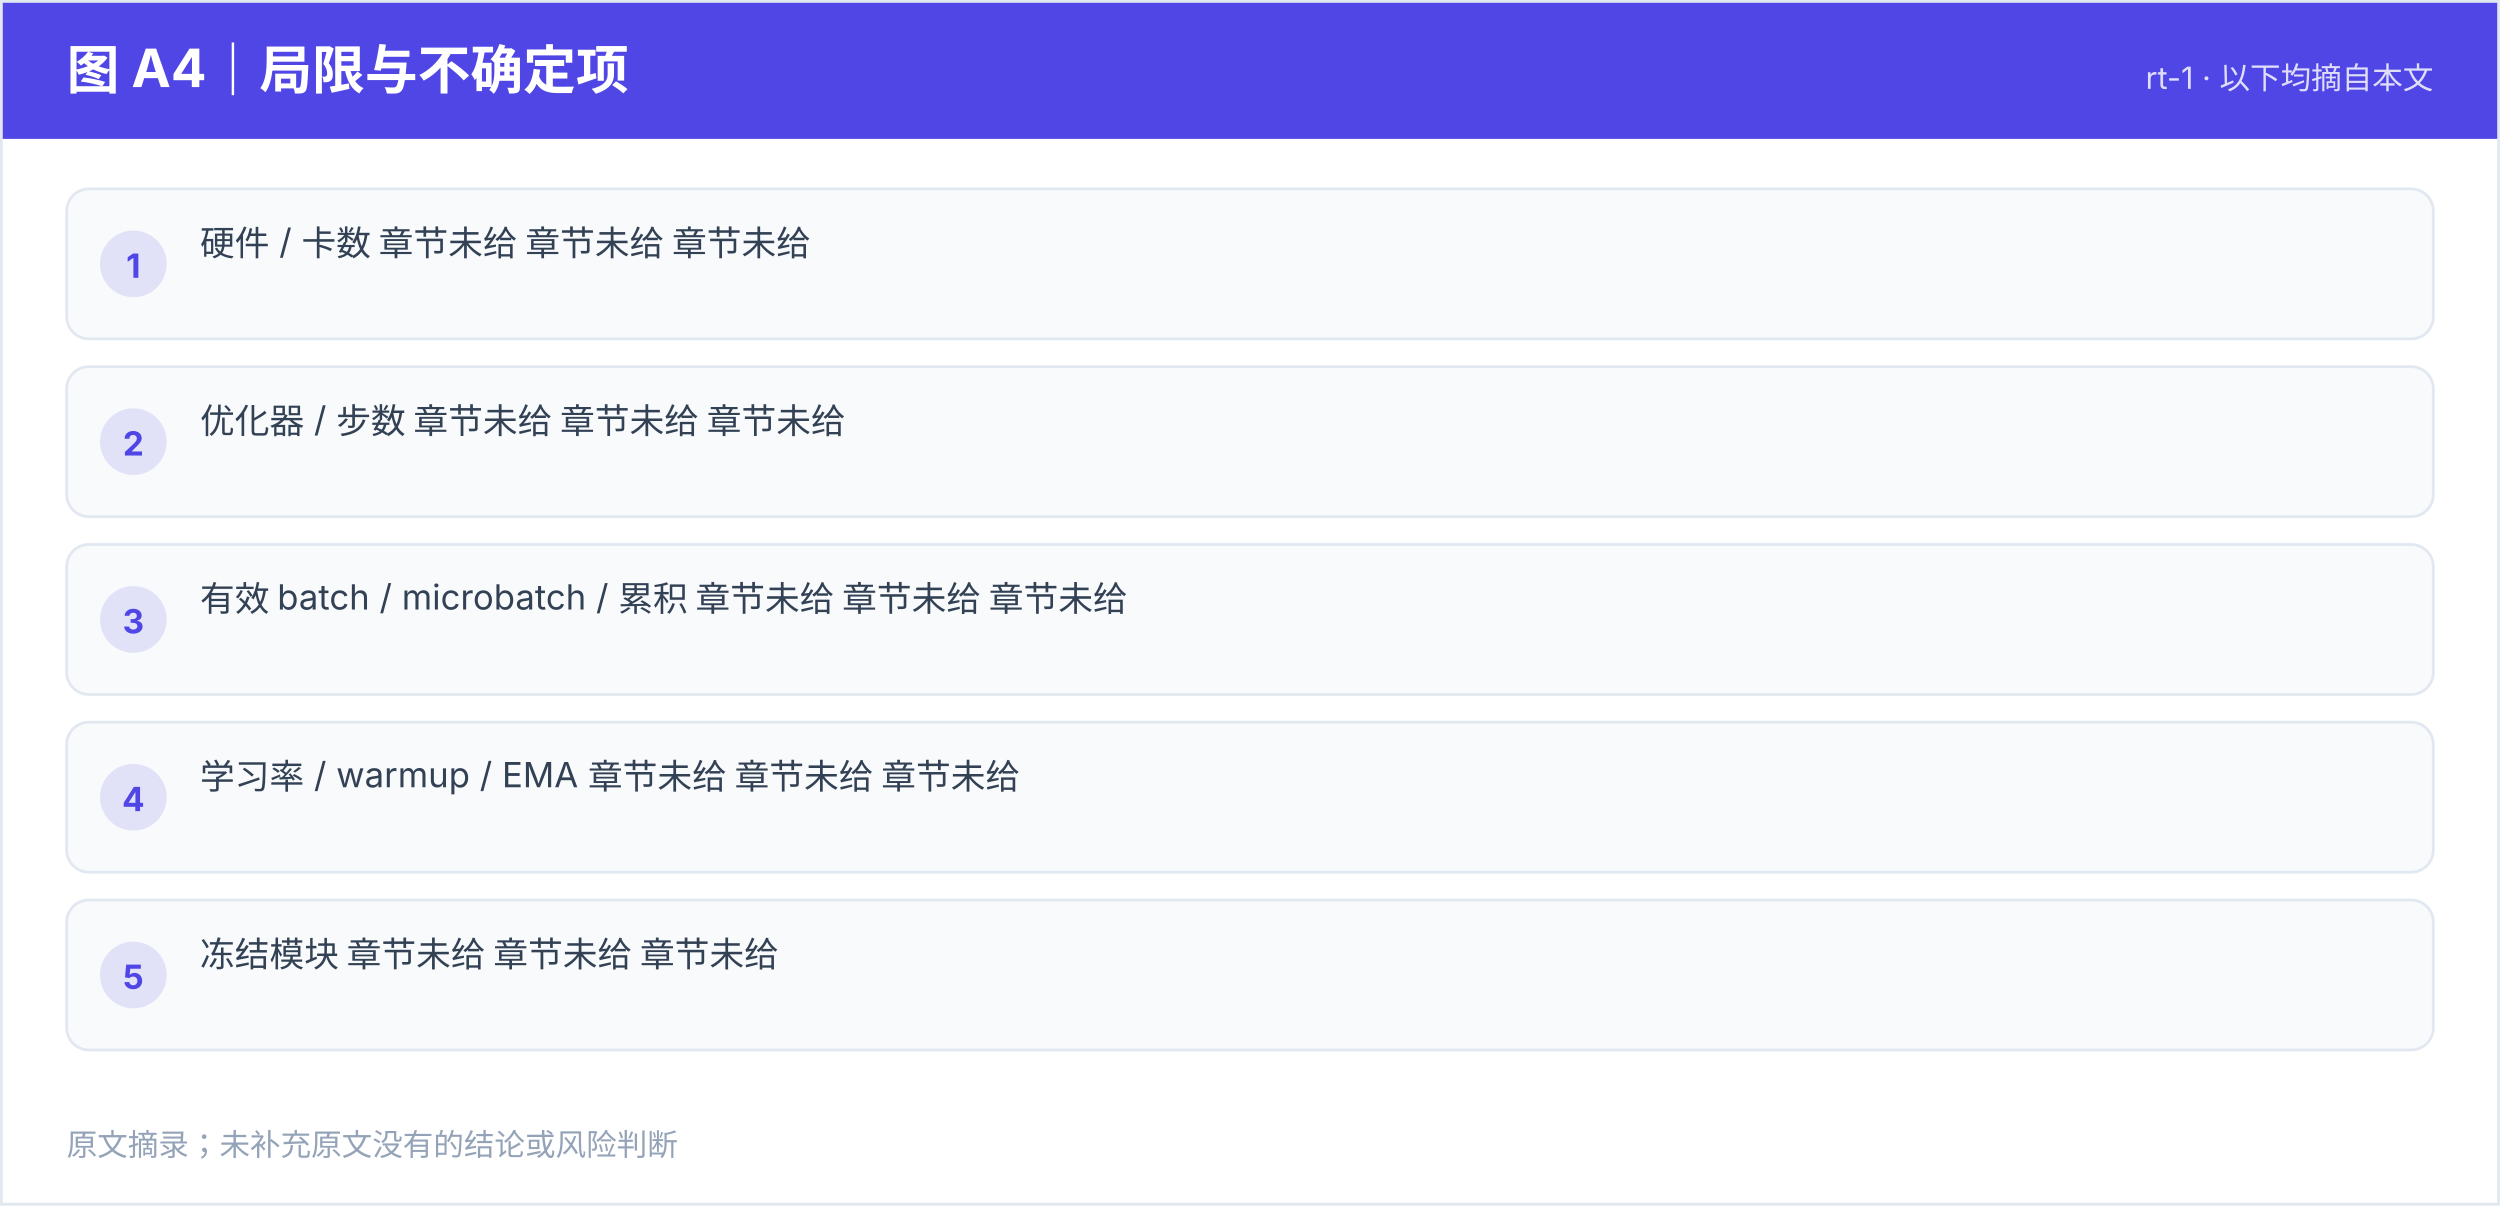
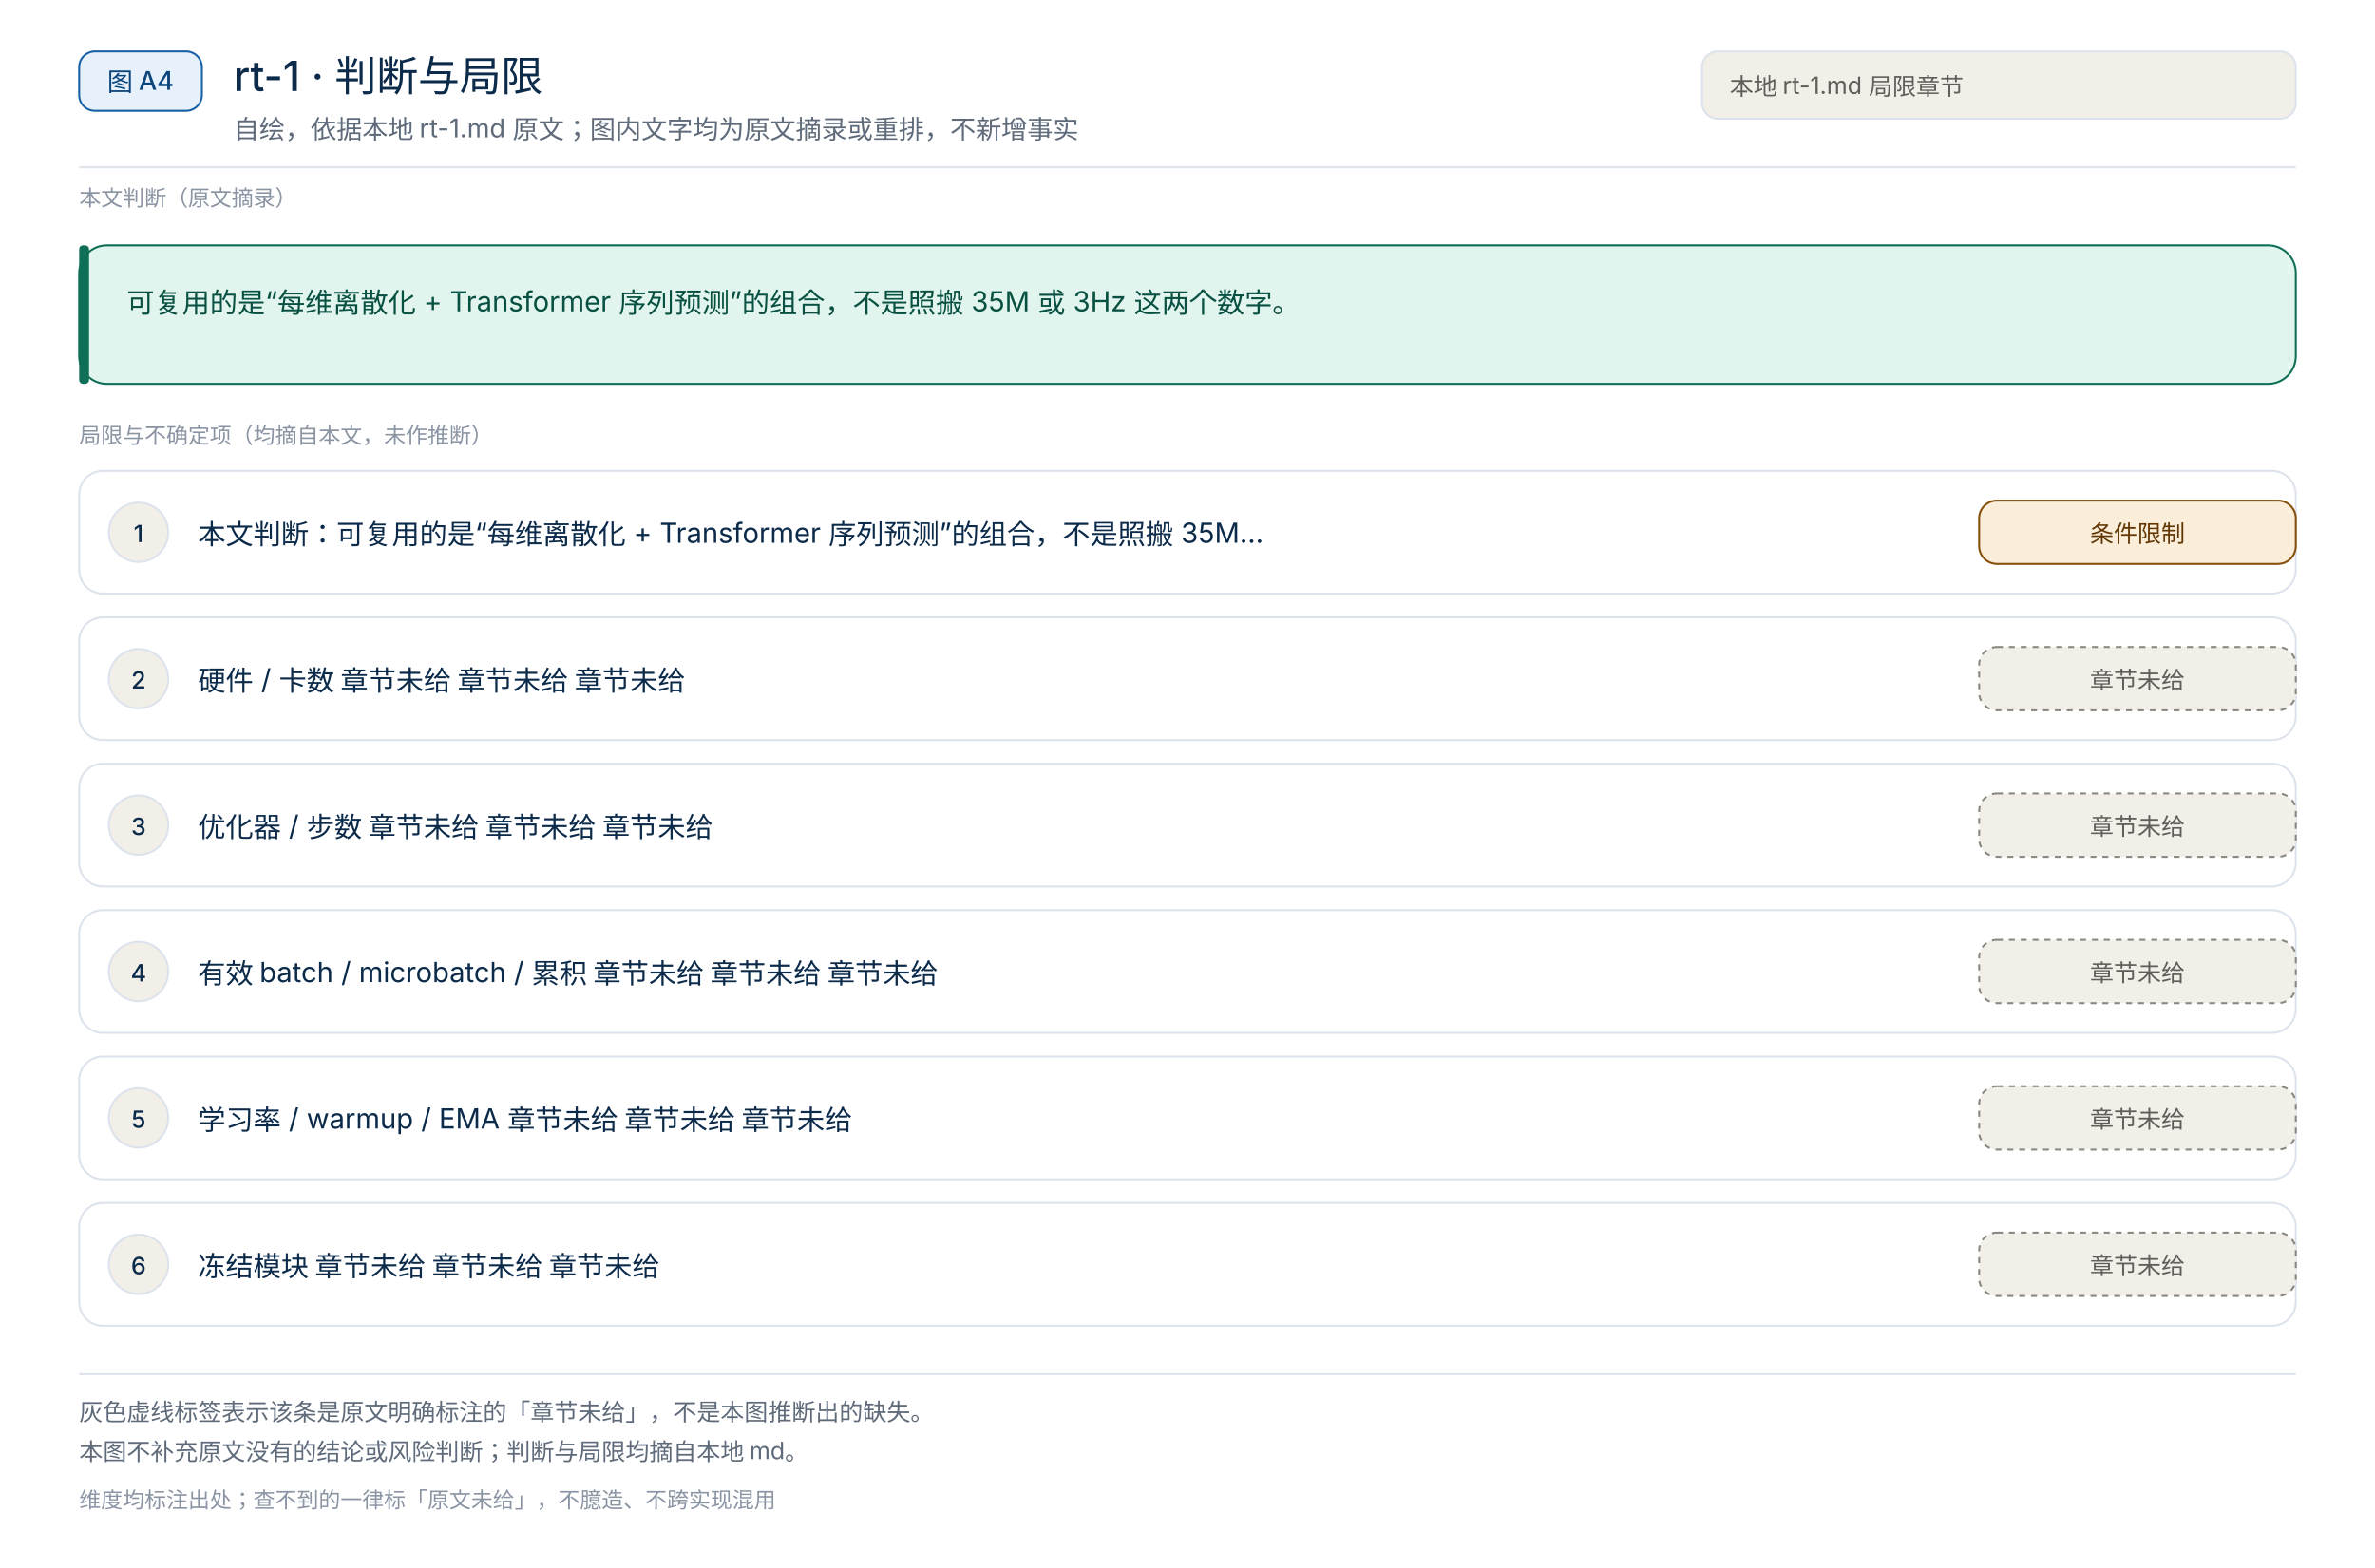
- <svg xmlns="http://www.w3.org/2000/svg" viewBox="0 0 900 434" width="900" height="434" font-family="PingFang SC, -apple-system, BlinkMacSystemFont, Microsoft YaHei, sans-serif">
-   <rect width="900" height="434" fill="#ffffff" />
-   <rect x="0" y="0" width="900" height="50" fill="#4f46e5" />
-   <text x="24" y="32" font-size="19" fill="#ffffff" font-weight="700" text-anchor="start">图 A4｜局限与不确定项</text>
-   <text x="876" y="32" font-size="11" fill="#ffffff" font-weight="400" text-anchor="end" opacity="0.82">rt-1 · 以下均摘自本文</text>
-   <rect x="24" y="68" width="852" height="54" rx="8" fill="#f8fafc" stroke="#e2e8f0" />
-   <circle cx="48" cy="95" r="12" fill="#4f46e5" opacity="0.14" />
-   <text x="48" y="100" font-size="12" fill="#4f46e5" font-weight="700" text-anchor="middle">1</text>
-   <text x="72" y="92" font-size="12.5" fill="#334155" font-weight="400" text-anchor="start">硬件 / 卡数 章节未给 章节未给 章节未给</text>
-   <rect x="24" y="132" width="852" height="54" rx="8" fill="#f8fafc" stroke="#e2e8f0" />
-   <circle cx="48" cy="159" r="12" fill="#4f46e5" opacity="0.14" />
-   <text x="48" y="164" font-size="12" fill="#4f46e5" font-weight="700" text-anchor="middle">2</text>
-   <text x="72" y="156" font-size="12.5" fill="#334155" font-weight="400" text-anchor="start">优化器 / 步数 章节未给 章节未给 章节未给</text>
-   <rect x="24" y="196" width="852" height="54" rx="8" fill="#f8fafc" stroke="#e2e8f0" />
-   <circle cx="48" cy="223" r="12" fill="#4f46e5" opacity="0.14" />
-   <text x="48" y="228" font-size="12" fill="#4f46e5" font-weight="700" text-anchor="middle">3</text>
-   <text x="72" y="220" font-size="12.5" fill="#334155" font-weight="400" text-anchor="start">有效 batch / microbatch / 累积 章节未给 章节未给 章节未给</text>
-   <rect x="24" y="260" width="852" height="54" rx="8" fill="#f8fafc" stroke="#e2e8f0" />
-   <circle cx="48" cy="287" r="12" fill="#4f46e5" opacity="0.14" />
-   <text x="48" y="292" font-size="12" fill="#4f46e5" font-weight="700" text-anchor="middle">4</text>
-   <text x="72" y="284" font-size="12.5" fill="#334155" font-weight="400" text-anchor="start">学习率 / warmup / EMA 章节未给 章节未给 章节未给</text>
-   <rect x="24" y="324" width="852" height="54" rx="8" fill="#f8fafc" stroke="#e2e8f0" />
-   <circle cx="48" cy="351" r="12" fill="#4f46e5" opacity="0.14" />
-   <text x="48" y="356" font-size="12" fill="#4f46e5" font-weight="700" text-anchor="middle">5</text>
-   <text x="72" y="348" font-size="12.5" fill="#334155" font-weight="400" text-anchor="start">冻结模块 章节未给 章节未给 章节未给</text>
-   <text x="24" y="416" font-size="11" fill="#94a3b8" font-weight="400" text-anchor="start">原文摘录；未补充原文没有的结论或风险判断</text>
-   <rect x="0.5" y="0.5" width="899" height="433" fill="none" stroke="#e2e8f0" />
+ <svg xmlns="http://www.w3.org/2000/svg" width="1200" height="792" viewBox="0 0 1200 792" role="img">
+   <defs>
+     <marker id="arrow" viewBox="0 0 10 10" refX="8" refY="5" markerWidth="6" markerHeight="6" orient="auto-start-reverse">
+       <path d="M2 1L8 5L2 9" fill="none" stroke="#185FA5" stroke-width="1.6" stroke-linecap="round" stroke-linejoin="round" />
+     </marker>
+   </defs>
+   <rect x="0" y="0" width="1200" height="792" rx="0" fill="#FFFFFF" stroke="#FFFFFF" stroke-width="1" />
+   <text x="118" y="46" font-family="-apple-system,BlinkMacSystemFont,'PingFang SC','Microsoft YaHei',sans-serif" font-size="21" font-weight="500" fill="#0C2B4A" text-anchor="start">rt-1 · 判断与局限</text>
+   <text x="118" y="70" font-family="-apple-system,BlinkMacSystemFont,'PingFang SC','Microsoft YaHei',sans-serif" font-size="13" font-weight="400" fill="#5F6B7A" text-anchor="start">自绘，依据本地 rt-1.md 原文；图内文字均为原文摘录或重排，不新增事实</text>
+   <rect x="40" y="84" width="1120" height="1" rx="0" fill="#DDE3EC" stroke="#DDE3EC" stroke-width="0" />
+   <rect x="860" y="26" width="300" height="34" rx="8" fill="#F1EFE8" stroke="#DDE3EC" stroke-width="1" />
+   <text x="874" y="48" font-family="-apple-system,BlinkMacSystemFont,'PingFang SC','Microsoft YaHei',sans-serif" font-size="12" font-weight="400" fill="#5F5E5A" text-anchor="start">本地 rt-1.md 局限章节</text>
+   <rect x="40" y="26" width="62" height="30" rx="8" fill="#E6F1FB" stroke="#185FA5" stroke-width="1" />
+   <text x="71" y="46" font-family="-apple-system,BlinkMacSystemFont,'PingFang SC','Microsoft YaHei',sans-serif" font-size="13" font-weight="500" fill="#0C447C" text-anchor="middle">图 A4</text>
+   <text x="40" y="104" font-family="-apple-system,BlinkMacSystemFont,'PingFang SC','Microsoft YaHei',sans-serif" font-size="11" font-weight="400" fill="#8A94A3" text-anchor="start">本文判断（原文摘录）</text>
+   <rect x="40" y="124" width="1120" height="70" rx="14" fill="#E1F5EE" stroke="#0F6E56" stroke-width="1" />
+   <rect x="40" y="124" width="5" height="70" rx="2" fill="#0F6E56" stroke="#0F6E56" stroke-width="0" />
+   <text x="64" y="158" font-family="-apple-system,BlinkMacSystemFont,'PingFang SC','Microsoft YaHei',sans-serif" font-size="14" font-weight="400" fill="#085041" text-anchor="start">可复用的是“每维离散化 + Transformer 序列预测”的组合，不是照搬 35M 或 3Hz 这两个数字。</text>
+   <text x="40" y="224" font-family="-apple-system,BlinkMacSystemFont,'PingFang SC','Microsoft YaHei',sans-serif" font-size="11" font-weight="400" fill="#8A94A3" text-anchor="start">局限与不确定项（均摘自本文，未作推断）</text>
+   <rect x="40" y="238" width="1120" height="62" rx="12" fill="#FFFFFF" stroke="#DDE3EC" stroke-width="1" />
+   <circle cx="70" cy="269" r="15" fill="#F1EFE8" stroke="#DDE3EC" stroke-width="1" />
+   <text x="70" y="274" font-family="-apple-system,BlinkMacSystemFont,'PingFang SC','Microsoft YaHei',sans-serif" font-size="12" font-weight="500" fill="#0C2B4A" text-anchor="middle">1</text>
+   <text x="100" y="275" font-family="-apple-system,BlinkMacSystemFont,'PingFang SC','Microsoft YaHei',sans-serif" font-size="14" font-weight="400" fill="#0C2B4A" text-anchor="start">本文判断：可复用的是“每维离散化 + Transformer 序列预测”的组合，不是照搬 35M…</text>
+   <rect x="1000" y="253" width="160" height="32" rx="9" fill="#FAEEDA" stroke="#854F0B" stroke-width="1" />
+   <text x="1080" y="274" font-family="-apple-system,BlinkMacSystemFont,'PingFang SC','Microsoft YaHei',sans-serif" font-size="12" font-weight="400" fill="#633806" text-anchor="middle">条件限制</text>
+   <rect x="40" y="312" width="1120" height="62" rx="12" fill="#FFFFFF" stroke="#DDE3EC" stroke-width="1" />
+   <circle cx="70" cy="343" r="15" fill="#F1EFE8" stroke="#DDE3EC" stroke-width="1" />
+   <text x="70" y="348" font-family="-apple-system,BlinkMacSystemFont,'PingFang SC','Microsoft YaHei',sans-serif" font-size="12" font-weight="500" fill="#0C2B4A" text-anchor="middle">2</text>
+   <text x="100" y="349" font-family="-apple-system,BlinkMacSystemFont,'PingFang SC','Microsoft YaHei',sans-serif" font-size="14" font-weight="400" fill="#0C2B4A" text-anchor="start">硬件 / 卡数 章节未给 章节未给 章节未给</text>
+   <rect x="1000" y="327" width="160" height="32" rx="9" fill="#F1EFE8" stroke="#888780" stroke-width="1" stroke-dasharray="3 3" />
+   <text x="1080" y="348" font-family="-apple-system,BlinkMacSystemFont,'PingFang SC','Microsoft YaHei',sans-serif" font-size="12" font-weight="400" fill="#5F5E5A" text-anchor="middle">章节未给</text>
+   <rect x="40" y="386" width="1120" height="62" rx="12" fill="#FFFFFF" stroke="#DDE3EC" stroke-width="1" />
+   <circle cx="70" cy="417" r="15" fill="#F1EFE8" stroke="#DDE3EC" stroke-width="1" />
+   <text x="70" y="422" font-family="-apple-system,BlinkMacSystemFont,'PingFang SC','Microsoft YaHei',sans-serif" font-size="12" font-weight="500" fill="#0C2B4A" text-anchor="middle">3</text>
+   <text x="100" y="423" font-family="-apple-system,BlinkMacSystemFont,'PingFang SC','Microsoft YaHei',sans-serif" font-size="14" font-weight="400" fill="#0C2B4A" text-anchor="start">优化器 / 步数 章节未给 章节未给 章节未给</text>
+   <rect x="1000" y="401" width="160" height="32" rx="9" fill="#F1EFE8" stroke="#888780" stroke-width="1" stroke-dasharray="3 3" />
+   <text x="1080" y="422" font-family="-apple-system,BlinkMacSystemFont,'PingFang SC','Microsoft YaHei',sans-serif" font-size="12" font-weight="400" fill="#5F5E5A" text-anchor="middle">章节未给</text>
+   <rect x="40" y="460" width="1120" height="62" rx="12" fill="#FFFFFF" stroke="#DDE3EC" stroke-width="1" />
+   <circle cx="70" cy="491" r="15" fill="#F1EFE8" stroke="#DDE3EC" stroke-width="1" />
+   <text x="70" y="496" font-family="-apple-system,BlinkMacSystemFont,'PingFang SC','Microsoft YaHei',sans-serif" font-size="12" font-weight="500" fill="#0C2B4A" text-anchor="middle">4</text>
+   <text x="100" y="497" font-family="-apple-system,BlinkMacSystemFont,'PingFang SC','Microsoft YaHei',sans-serif" font-size="14" font-weight="400" fill="#0C2B4A" text-anchor="start">有效 batch / microbatch / 累积 章节未给 章节未给 章节未给</text>
+   <rect x="1000" y="475" width="160" height="32" rx="9" fill="#F1EFE8" stroke="#888780" stroke-width="1" stroke-dasharray="3 3" />
+   <text x="1080" y="496" font-family="-apple-system,BlinkMacSystemFont,'PingFang SC','Microsoft YaHei',sans-serif" font-size="12" font-weight="400" fill="#5F5E5A" text-anchor="middle">章节未给</text>
+   <rect x="40" y="534" width="1120" height="62" rx="12" fill="#FFFFFF" stroke="#DDE3EC" stroke-width="1" />
+   <circle cx="70" cy="565" r="15" fill="#F1EFE8" stroke="#DDE3EC" stroke-width="1" />
+   <text x="70" y="570" font-family="-apple-system,BlinkMacSystemFont,'PingFang SC','Microsoft YaHei',sans-serif" font-size="12" font-weight="500" fill="#0C2B4A" text-anchor="middle">5</text>
+   <text x="100" y="571" font-family="-apple-system,BlinkMacSystemFont,'PingFang SC','Microsoft YaHei',sans-serif" font-size="14" font-weight="400" fill="#0C2B4A" text-anchor="start">学习率 / warmup / EMA 章节未给 章节未给 章节未给</text>
+   <rect x="1000" y="549" width="160" height="32" rx="9" fill="#F1EFE8" stroke="#888780" stroke-width="1" stroke-dasharray="3 3" />
+   <text x="1080" y="570" font-family="-apple-system,BlinkMacSystemFont,'PingFang SC','Microsoft YaHei',sans-serif" font-size="12" font-weight="400" fill="#5F5E5A" text-anchor="middle">章节未给</text>
+   <rect x="40" y="608" width="1120" height="62" rx="12" fill="#FFFFFF" stroke="#DDE3EC" stroke-width="1" />
+   <circle cx="70" cy="639" r="15" fill="#F1EFE8" stroke="#DDE3EC" stroke-width="1" />
+   <text x="70" y="644" font-family="-apple-system,BlinkMacSystemFont,'PingFang SC','Microsoft YaHei',sans-serif" font-size="12" font-weight="500" fill="#0C2B4A" text-anchor="middle">6</text>
+   <text x="100" y="645" font-family="-apple-system,BlinkMacSystemFont,'PingFang SC','Microsoft YaHei',sans-serif" font-size="14" font-weight="400" fill="#0C2B4A" text-anchor="start">冻结模块 章节未给 章节未给 章节未给</text>
+   <rect x="1000" y="623" width="160" height="32" rx="9" fill="#F1EFE8" stroke="#888780" stroke-width="1" stroke-dasharray="3 3" />
+   <text x="1080" y="644" font-family="-apple-system,BlinkMacSystemFont,'PingFang SC','Microsoft YaHei',sans-serif" font-size="12" font-weight="400" fill="#5F5E5A" text-anchor="middle">章节未给</text>
+   <rect x="40" y="694" width="1120" height="1" rx="0" fill="#DDE3EC" stroke="#DDE3EC" stroke-width="0" />
+   <text x="40" y="718" font-family="-apple-system,BlinkMacSystemFont,'PingFang SC','Microsoft YaHei',sans-serif" font-size="12" font-weight="400" fill="#5F6B7A" text-anchor="start">灰色虚线标签表示该条是原文明确标注的「章节未给」，不是本图推断出的缺失。</text>
+   <text x="40" y="738" font-family="-apple-system,BlinkMacSystemFont,'PingFang SC','Microsoft YaHei',sans-serif" font-size="12" font-weight="400" fill="#5F6B7A" text-anchor="start">本图不补充原文没有的结论或风险判断；判断与局限均摘自本地 md。</text>
+   <text x="40" y="762" font-family="-apple-system,BlinkMacSystemFont,'PingFang SC','Microsoft YaHei',sans-serif" font-size="11" font-weight="400" fill="#8A94A3" text-anchor="start">维度均标注出处；查不到的一律标「原文未给」，不臆造、不跨实现混用</text>
</svg>
